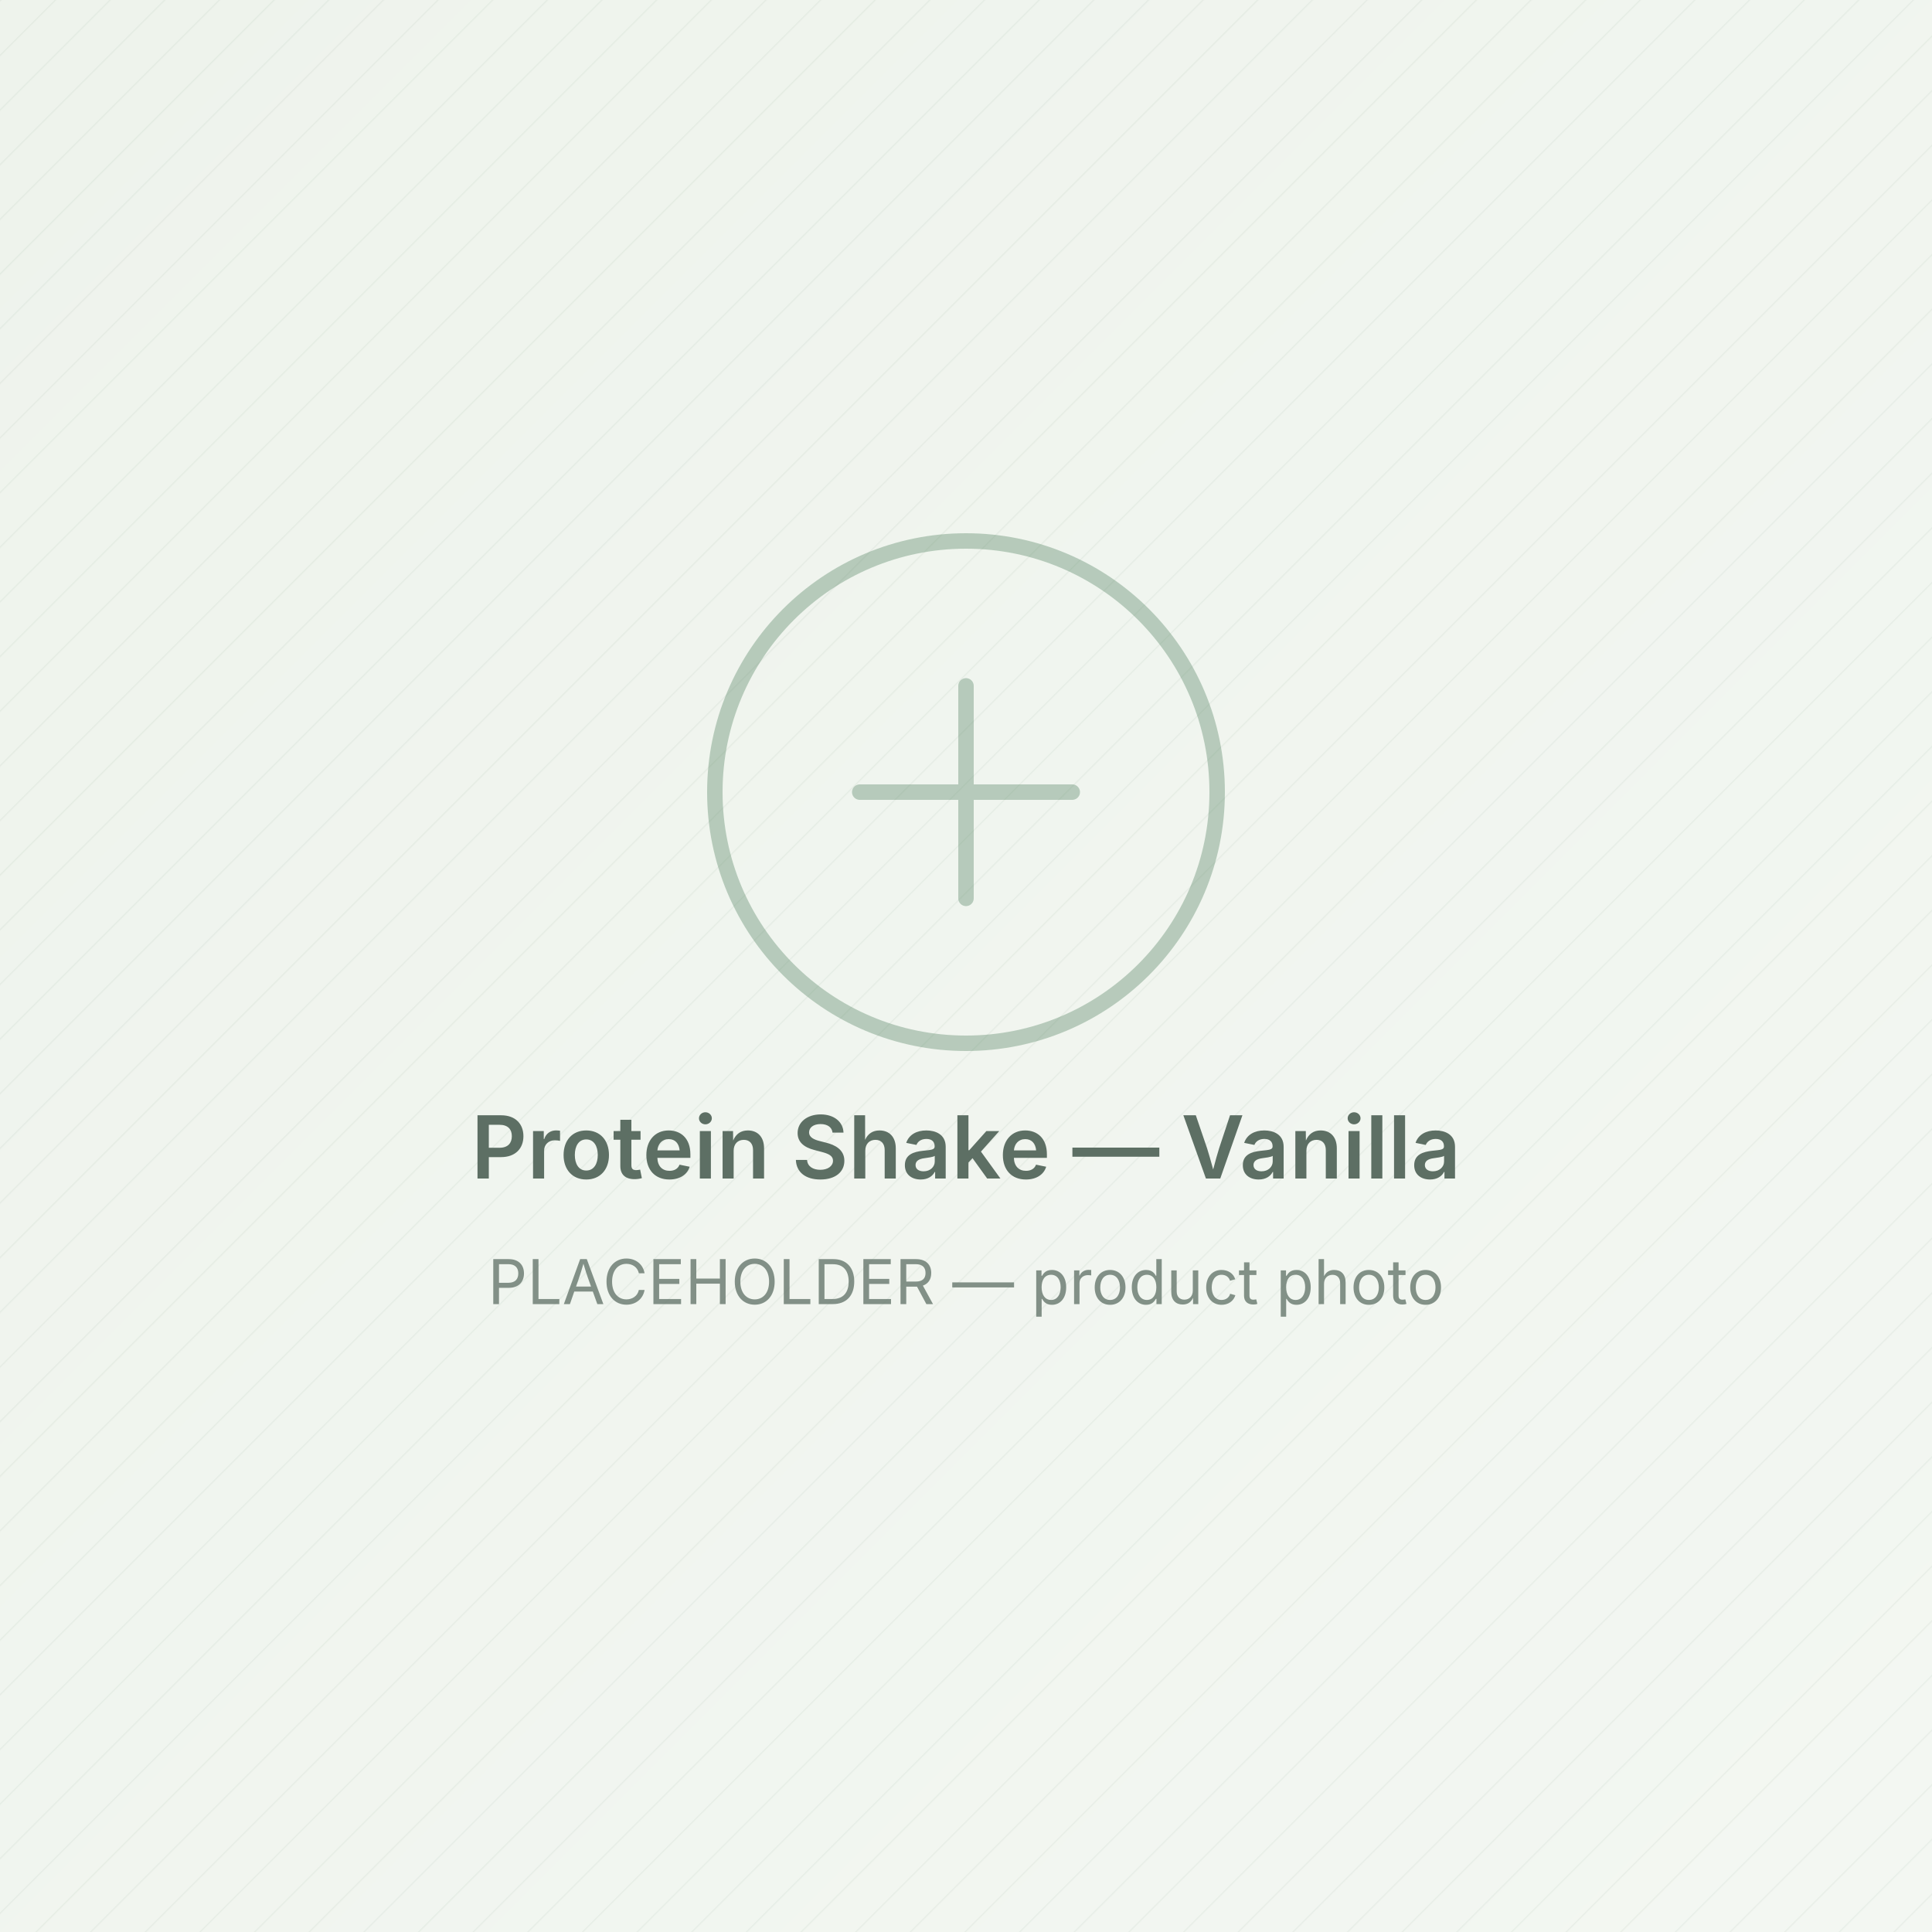
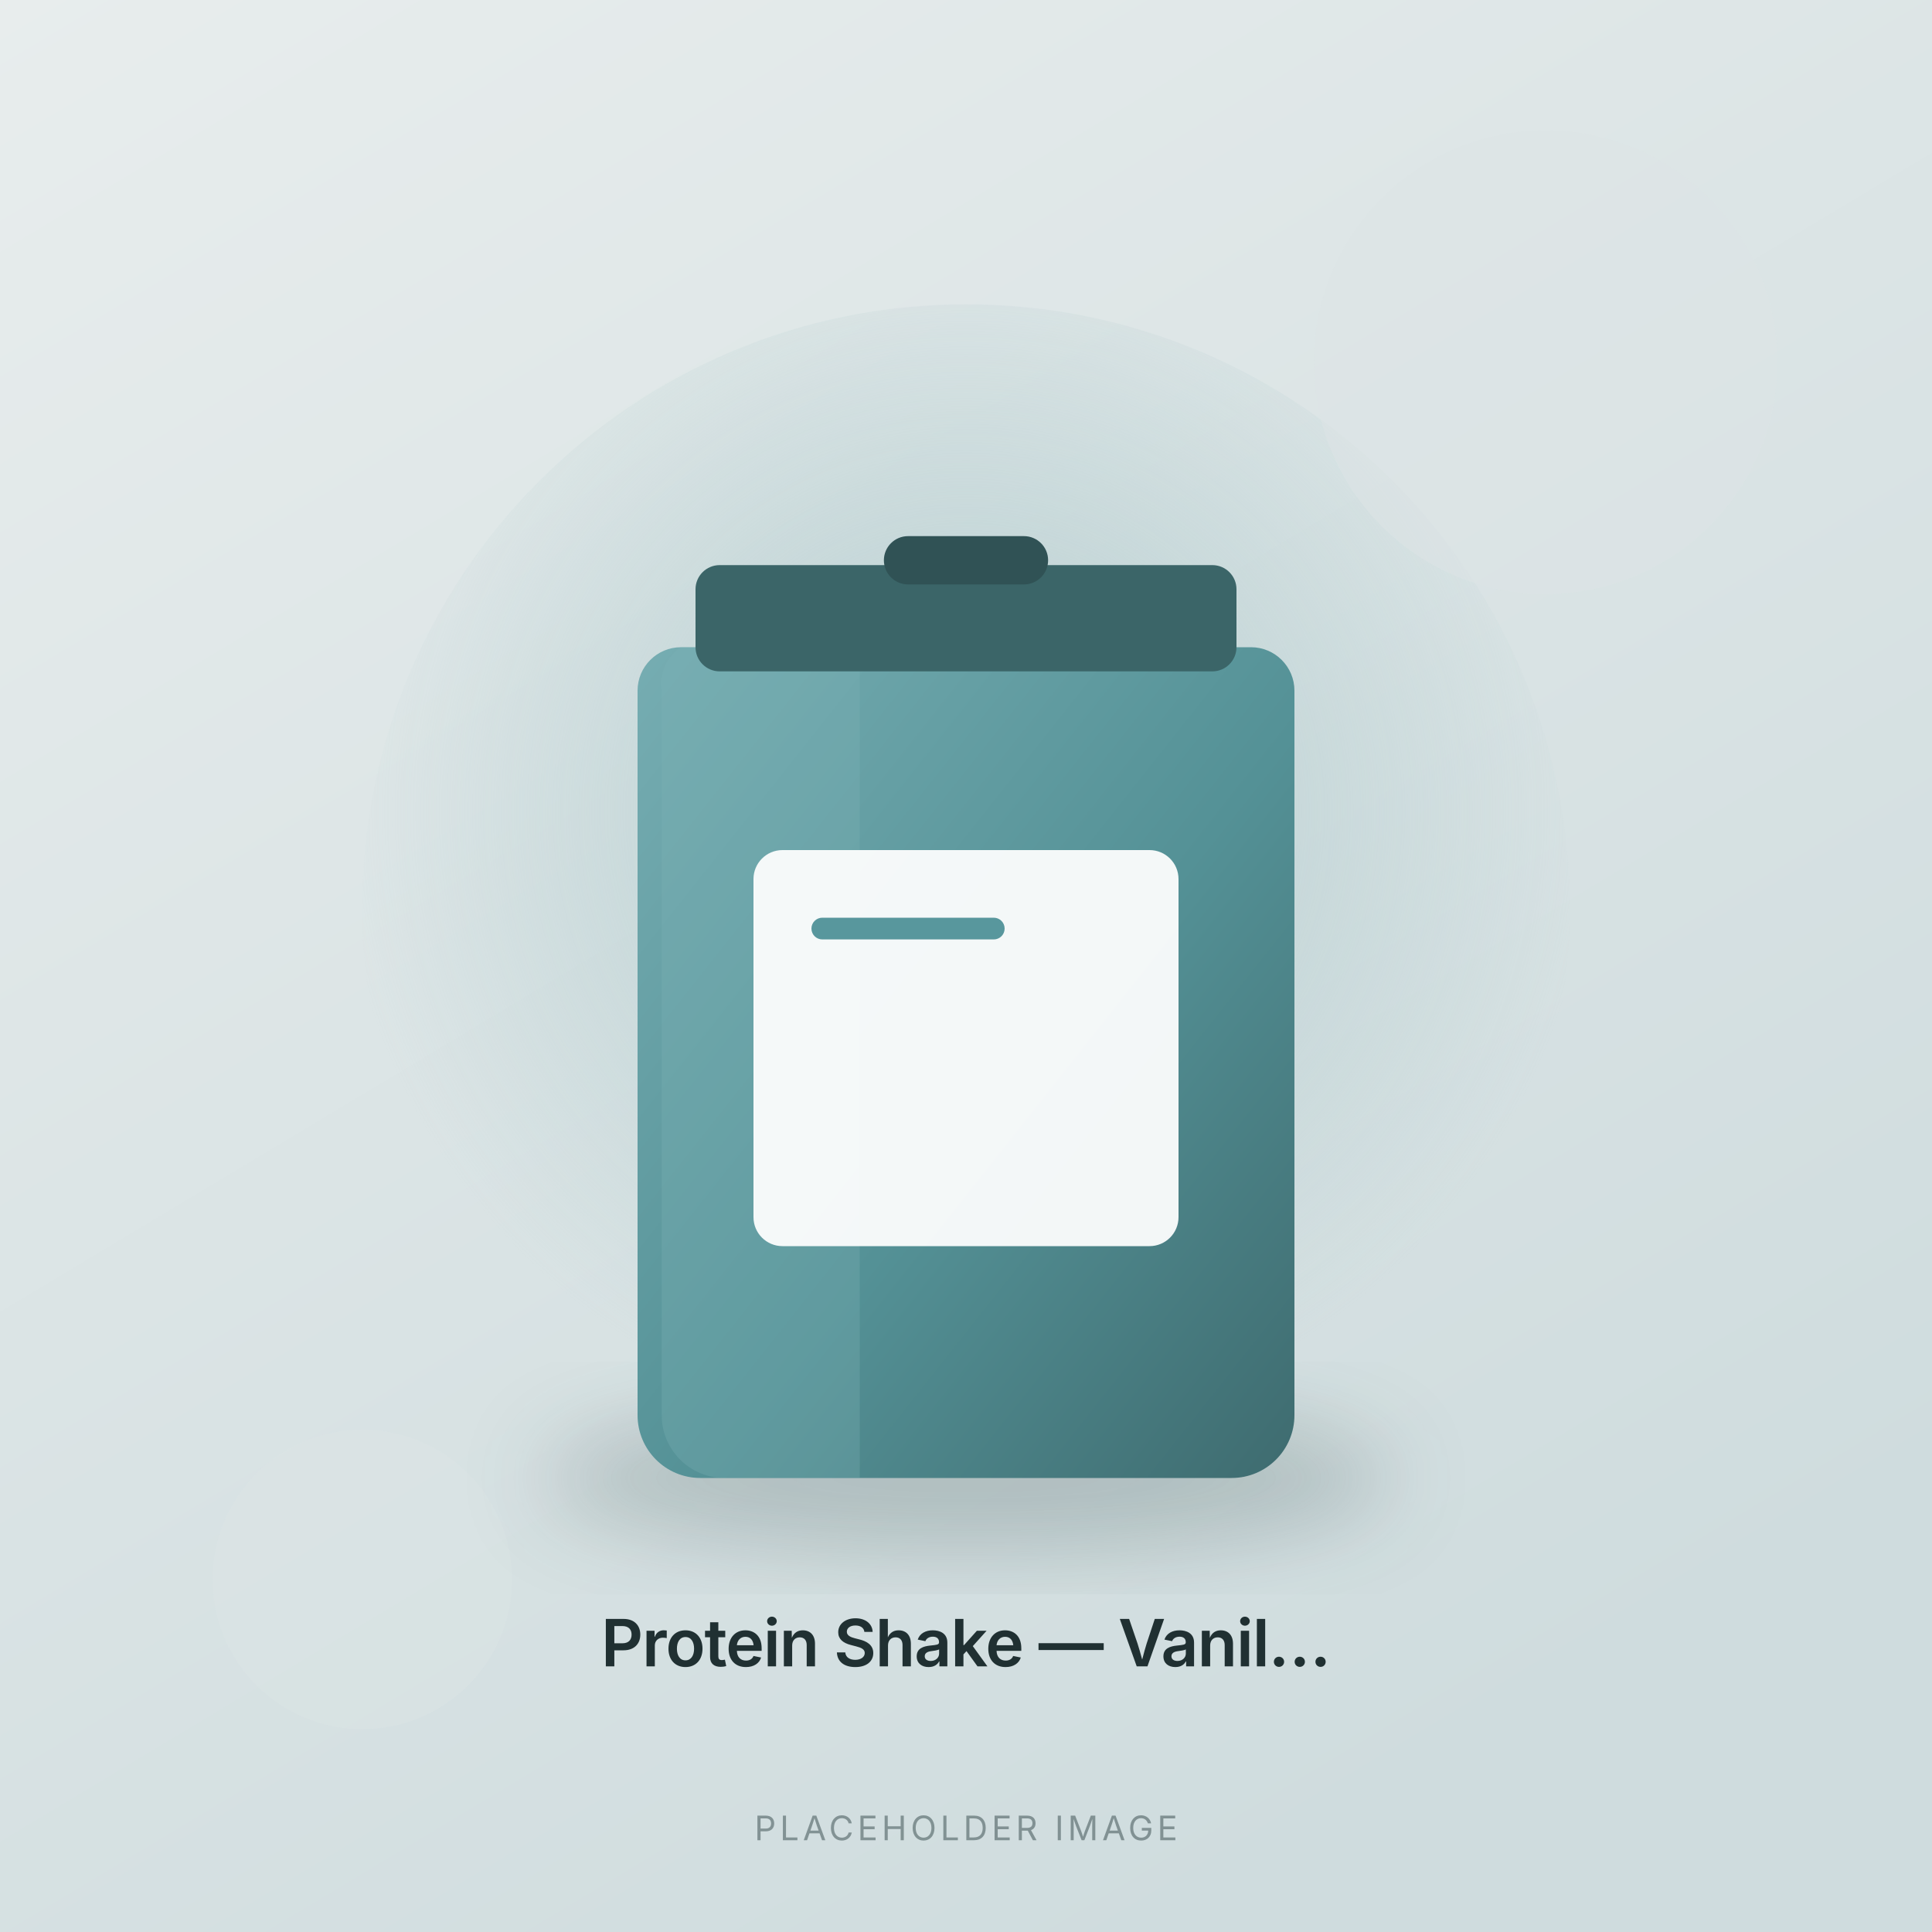
<svg xmlns="http://www.w3.org/2000/svg" viewBox="0 0 800 800" width="800" height="800" role="img" aria-label="Protein Shake — Vanilla">
  <defs>
-     <linearGradient id="g" x1="0" y1="0" x2="1" y2="1">
-       <stop offset="0%" stop-color="#eef3ec" />
-       <stop offset="100%" stop-color="#f3f7f2" />
+     <linearGradient id="bg" x1="0" y1="0" x2="0.6" y2="1">
+       <stop offset="0%" stop-color="hsl(185 14% 92%)" />
+       <stop offset="100%" stop-color="hsl(185 18% 84%)" />
    </linearGradient>
-     <pattern id="hatch" width="16" height="16" patternUnits="userSpaceOnUse" patternTransform="rotate(45)">
-       <line x1="0" y1="0" x2="0" y2="16" stroke="#4a7c59" stroke-width="1" opacity="0.07" />
-     </pattern>
+     <linearGradient id="body" x1="0" y1="0" x2="1" y2="1">
+       <stop offset="0%" stop-color="hsl(185 28% 58%)" />
+       <stop offset="55%" stop-color="hsl(185 28% 46%)" />
+       <stop offset="100%" stop-color="hsl(185 28% 34%)" />
+     </linearGradient>
+     <radialGradient id="halo" cx="50%" cy="42%" r="52%">
+       <stop offset="0%" stop-color="hsl(185 22% 76%)" stop-opacity="0.95" />
+       <stop offset="100%" stop-color="hsl(185 22% 76%)" stop-opacity="0" />
+     </radialGradient>
+     <filter id="soft" x="-30%" y="-30%" width="160%" height="160%">
+       <feGaussianBlur stdDeviation="18" />
+     </filter>
  </defs>
-   <rect width="800" height="800" fill="url(#g)" />
-   <rect width="800" height="800" fill="url(#hatch)" />
-   <circle cx="400" cy="328" r="104" fill="none" stroke="#4a7c59" stroke-width="6.4" opacity="0.35" />
-   <path d="M 356 328 h 88 M 400 284 v 88" stroke="#4a7c59" stroke-width="6.4" stroke-linecap="round" opacity="0.35" />
-   <text x="400" y="488" text-anchor="middle" font-family="system-ui, -apple-system, Segoe UI, sans-serif" font-size="36" font-weight="600" fill="#5d6f64">
-     Protein Shake — Vanilla
-   </text>
-   <text x="400" y="540" text-anchor="middle" font-family="system-ui, -apple-system, Segoe UI, sans-serif" font-size="25.6" fill="#5d6f64" opacity="0.75">
-     PLACEHOLDER — product photo
-   </text>
+   <rect width="800" height="800" fill="url(#bg)" />
+   <circle cx="400" cy="376" r="250" fill="url(#halo)" />
+   <circle cx="640" cy="150" r="96" fill="hsl(185 16% 88%)" opacity="0.55" />
+   <circle cx="150" cy="654" r="62" fill="hsl(185 16% 88%)" opacity="0.45" />
+   <ellipse cx="400" cy="612" rx="176" ry="30" fill="hsl(185 28% 20%)" opacity="0.22" filter="url(#soft)" />
+   <path d="M282 268 h236 a18 18 0 0 1 18 18 v300 a26 26 0 0 1 -26 26 h-220 a26 26 0 0 1 -26 -26 v-300 a18 18 0 0 1 18 -18 z" fill="url(#body)" />
+   <path d="M282 268 h74 v344 h-56 a26 26 0 0 1 -26 -26 v-300 a18 18 0 0 1 8 -18 z" fill="hsl(185 28% 60%)" opacity="0.3" />
+   <rect x="288" y="234" width="224" height="44" rx="10" fill="hsl(185 28% 32%)" />
+   <rect x="366" y="222" width="68" height="20" rx="10" fill="hsl(185 28% 26%)" />
+   <rect x="312" y="352" width="176" height="164" rx="12" fill="#fff" opacity="0.93" />
+   <rect x="336" y="380" width="80" height="9" rx="4.5" fill="hsl(185 28% 48%)" />
+   <text x="400" y="690" text-anchor="middle" font-family="system-ui, -apple-system, 'Segoe UI', sans-serif" font-size="27" font-weight="600" letter-spacing="-0.4" fill="hsl(185 22% 16%)">Protein Shake — Vanil…</text>
+   <text x="400" y="762" text-anchor="middle" font-family="system-ui, -apple-system, 'Segoe UI', sans-serif" font-size="14" letter-spacing="1.6" fill="hsl(185 18% 24%)" opacity="0.5">PLACEHOLDER IMAGE</text>
</svg>
